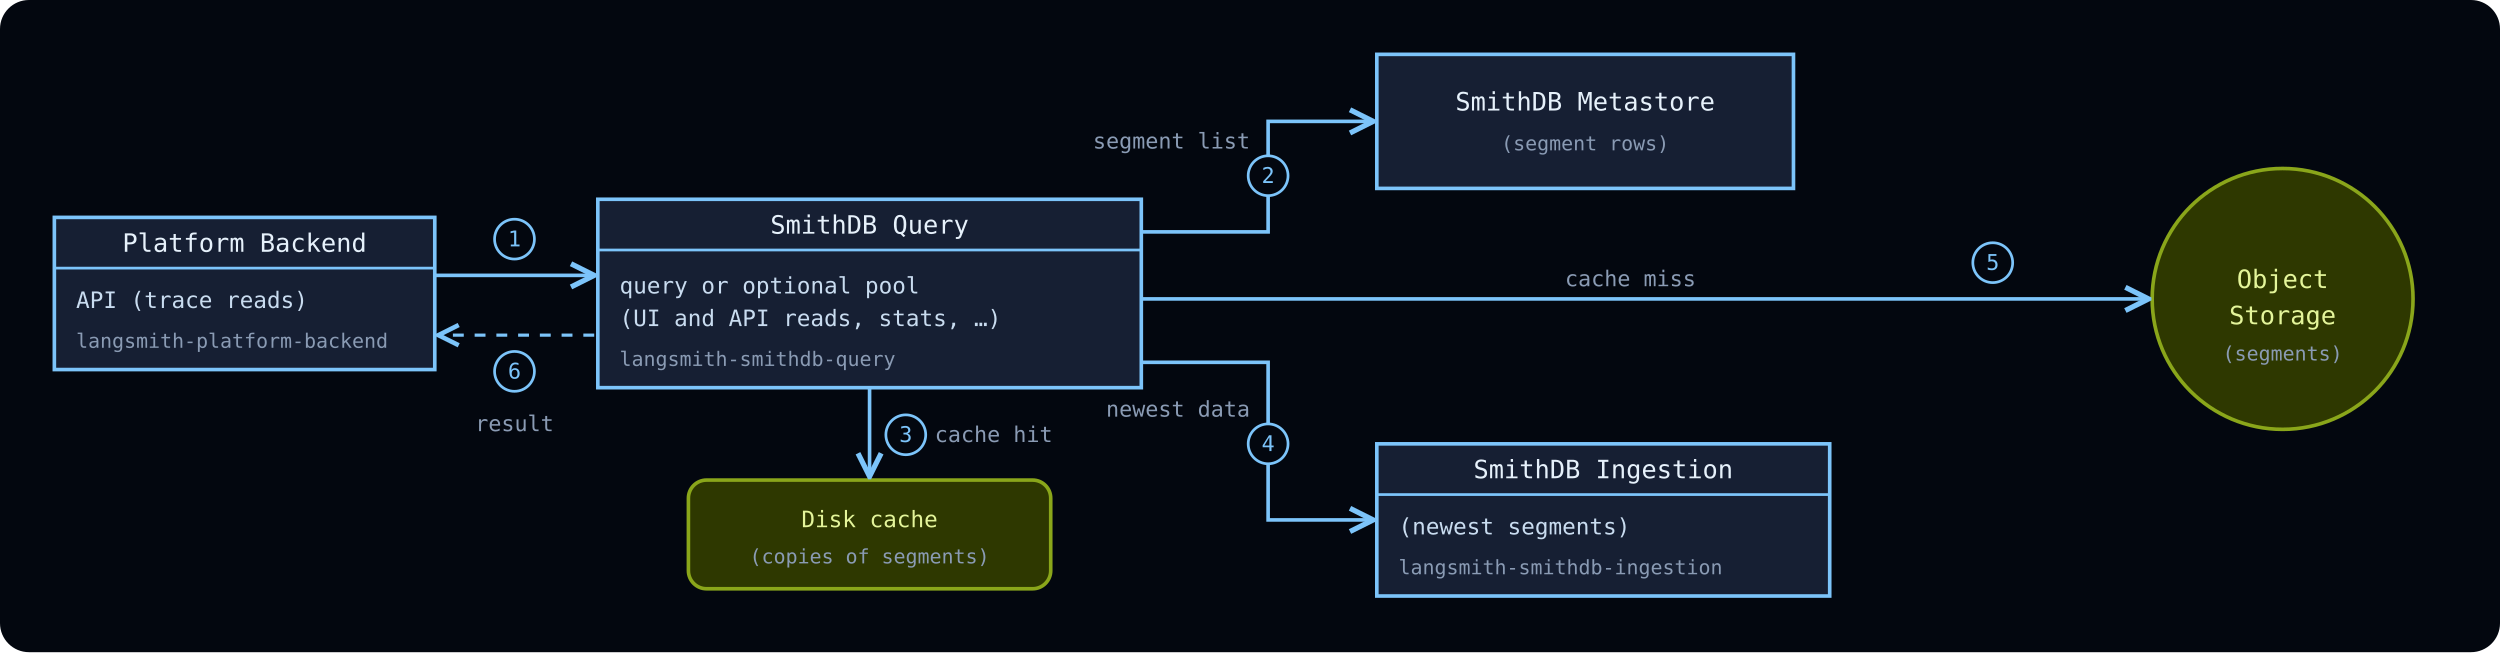
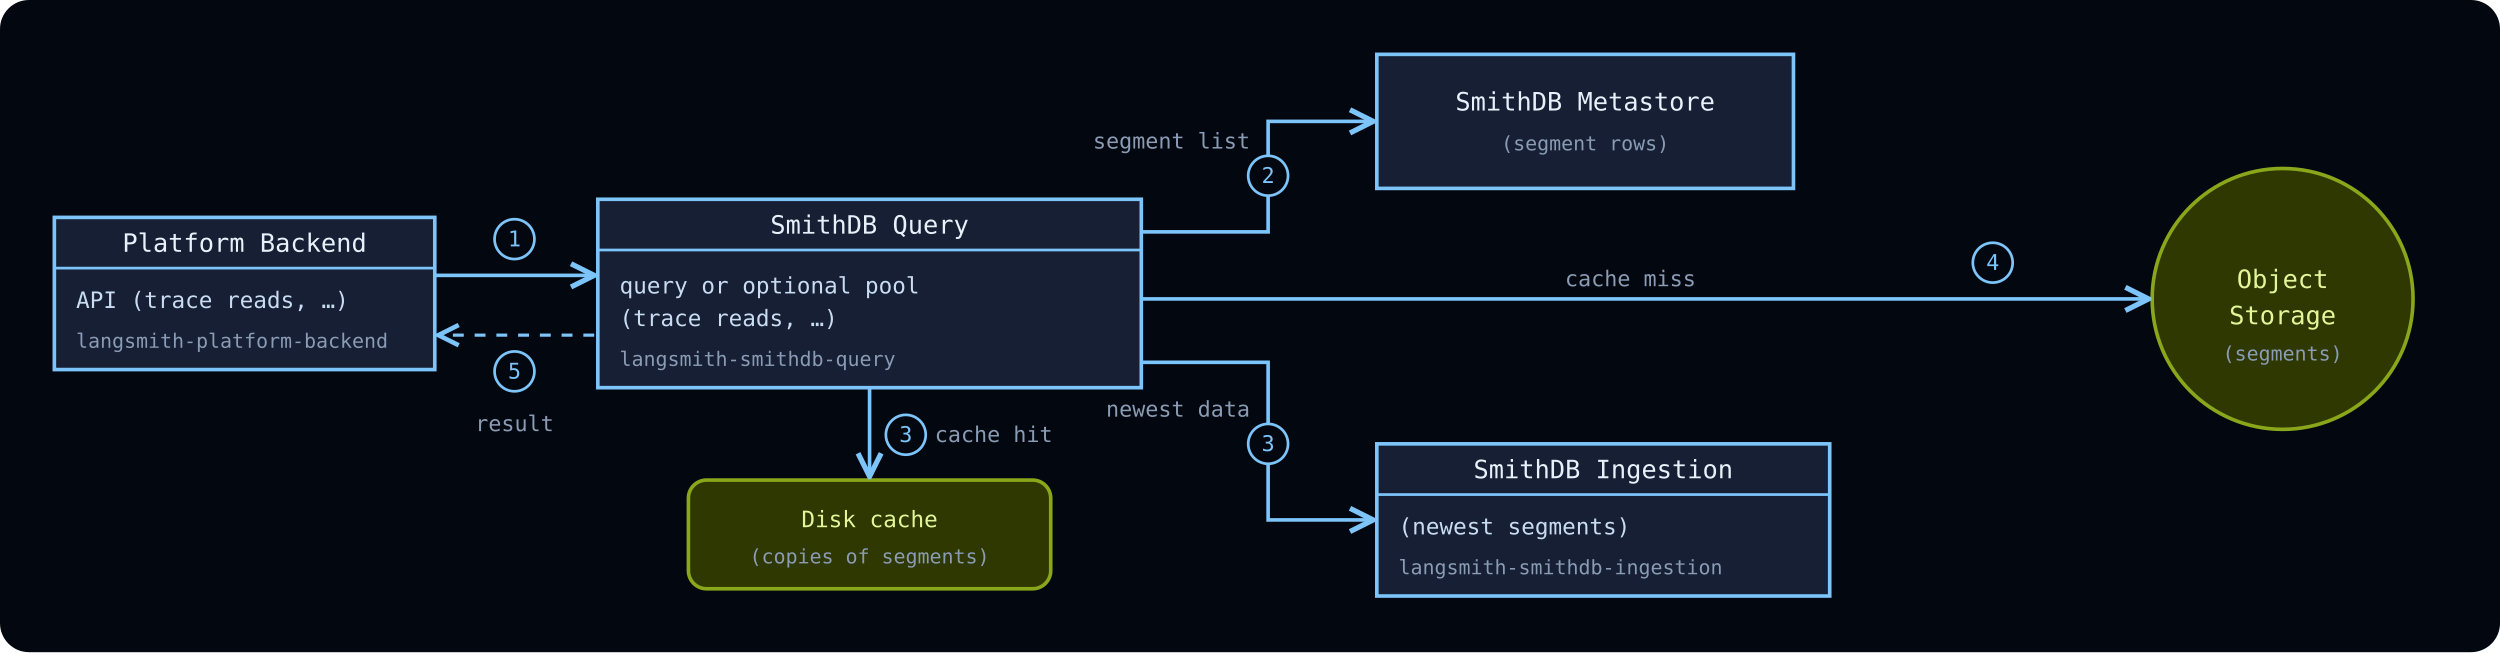
<svg xmlns="http://www.w3.org/2000/svg" id="diagram" style="color-scheme: dark" width="1380" height="360" viewBox="0 0 1380 360" role="img" aria-labelledby="title desc" font-family="ui-monospace, SFMono-Regular, Menlo, Consolas, monospace">
  <defs>
    <marker id="g" viewBox="0 0 10 10" refX="9" refY="5" markerWidth="8" markerHeight="8" orient="auto-start-reverse">
      <path d="M1 1 L9 5 L1 9" fill="none" stroke="#7cc4fa" stroke-width="1.8" />
    </marker>
  </defs>
  <rect x="0" y="0" width="1380" height="360" rx="16" fill="#03070f" />
  <rect x="30" y="120" width="210" height="84" fill="#161f33" stroke="#7cc4fa" stroke-width="2" />
  <line x1="30" y1="148" x2="240" y2="148" stroke="#7cc4fa" stroke-width="1.5" />
  <text x="135" y="139" text-anchor="middle" font-size="14" fill="#e6f1fb">Platform Backend</text>
-   <text x="42" y="170" font-size="12.5" fill="#c9dcf0">API (trace reads)</text>
+   <text x="42" y="170" font-size="12.5" fill="#c9dcf0">API (trace reads, …)</text>
  <text x="42" y="192" font-size="11" fill="#8a9bb4">langsmith-platform-backend</text>
  <rect x="330" y="110" width="300" height="104" fill="#161f33" stroke="#7cc4fa" stroke-width="2" />
  <line x1="330" y1="138" x2="630" y2="138" stroke="#7cc4fa" stroke-width="1.5" />
  <text x="480" y="129" text-anchor="middle" font-size="14" fill="#e6f1fb">SmithDB Query</text>
  <text x="342" y="162" font-size="12.5" fill="#c9dcf0">query or optional pool</text>
-   <text x="342" y="180" font-size="12.5" fill="#c9dcf0">(UI and API reads, stats, …)</text>
+   <text x="342" y="180" font-size="12.5" fill="#c9dcf0">(trace reads, …)</text>
  <text x="342" y="202" font-size="11" fill="#8a9bb4">langsmith-smithdb-query</text>
  <rect x="380" y="265" width="200" height="60" rx="10" fill="#2e3800" stroke="#8aa61a" stroke-width="2" />
  <text x="480" y="291" text-anchor="middle" font-size="12.5" fill="#e4f59a">Disk cache</text>
  <text x="480" y="311" text-anchor="middle" font-size="11" fill="#8a9bb4">(copies of segments)</text>
  <rect x="760" y="30" width="230" height="74" fill="#161f33" stroke="#7cc4fa" stroke-width="2" />
  <text x="875" y="61" text-anchor="middle" font-size="14" fill="#e6f1fb">SmithDB Metastore</text>
  <text x="875" y="83" text-anchor="middle" font-size="11" fill="#8a9bb4">(segment rows)</text>
  <rect x="760" y="245" width="250" height="84" fill="#161f33" stroke="#7cc4fa" stroke-width="2" />
  <line x1="760" y1="273" x2="1010" y2="273" stroke="#7cc4fa" stroke-width="1.5" />
  <text x="885" y="264" text-anchor="middle" font-size="14" fill="#e6f1fb">SmithDB Ingestion</text>
  <text x="772" y="295" font-size="12.5" fill="#c9dcf0">(newest segments)</text>
  <text x="772" y="317" font-size="11" fill="#8a9bb4">langsmith-smithdb-ingestion</text>
  <circle cx="1260" cy="165" r="72" fill="#2e3800" stroke="#8aa61a" stroke-width="2" />
  <text x="1260" y="159" text-anchor="middle" font-size="14" fill="#e4f59a">Object</text>
  <text x="1260" y="179" text-anchor="middle" font-size="14" fill="#e4f59a">Storage</text>
  <text x="1260" y="199" text-anchor="middle" font-size="11" fill="#8a9bb4">(segments)</text>
  <path d="M240 152 H328" marker-end="url(#g)" stroke="#7cc4fa" stroke-width="2" fill="none" />
  <circle cx="284" cy="132" r="11" fill="#03070f" stroke="#7cc4fa" stroke-width="1.5" />
  <text x="284" y="136" text-anchor="middle" font-size="12" fill="#7cc4fa">1</text>
  <path d="M630 128 H700 V67 H758" marker-end="url(#g)" stroke="#7cc4fa" stroke-width="2" fill="none" />
  <text x="690" y="82" text-anchor="end" font-size="12" fill="#8a9bb4">segment list</text>
  <circle cx="700" cy="97" r="11" fill="#03070f" stroke="#7cc4fa" stroke-width="1.5" />
  <text x="700" y="101" text-anchor="middle" font-size="12" fill="#7cc4fa">2</text>
  <path d="M480 214 V263" marker-end="url(#g)" stroke="#7cc4fa" stroke-width="2" fill="none" />
  <text x="516" y="244" font-size="12" fill="#8a9bb4">cache hit</text>
  <circle cx="500" cy="240" r="11" fill="#03070f" stroke="#7cc4fa" stroke-width="1.5" />
  <text x="500" y="244" text-anchor="middle" font-size="12" fill="#7cc4fa">3</text>
  <path d="M630 165 H1186" marker-end="url(#g)" stroke="#7cc4fa" stroke-width="2" fill="none" />
  <text x="900" y="158" text-anchor="middle" font-size="12" fill="#8a9bb4">cache miss</text>
  <circle cx="1100" cy="145" r="11" fill="#03070f" stroke="#7cc4fa" stroke-width="1.5" />
-   <text x="1100" y="149" text-anchor="middle" font-size="12" fill="#7cc4fa">5</text>
+   <text x="1100" y="149" text-anchor="middle" font-size="12" fill="#7cc4fa">4</text>
  <path d="M630 200 H700 V287 H758" marker-end="url(#g)" stroke="#7cc4fa" stroke-width="2" fill="none" />
  <text x="690" y="230" text-anchor="end" font-size="12" fill="#8a9bb4">newest data</text>
  <circle cx="700" cy="245" r="11" fill="#03070f" stroke="#7cc4fa" stroke-width="1.5" />
-   <text x="700" y="249" text-anchor="middle" font-size="12" fill="#7cc4fa">4</text>
+   <text x="700" y="249" text-anchor="middle" font-size="12" fill="#7cc4fa">3</text>
  <path d="M328 185 H242" marker-end="url(#g)" stroke="#7cc4fa" stroke-width="1.75" fill="none" stroke-dasharray="6 6" />
  <circle cx="284" cy="205" r="11" fill="#03070f" stroke="#7cc4fa" stroke-width="1.5" />
-   <text x="284" y="209" text-anchor="middle" font-size="12" fill="#7cc4fa">6</text>
+   <text x="284" y="209" text-anchor="middle" font-size="12" fill="#7cc4fa">5</text>
  <text x="284" y="238" text-anchor="middle" font-size="12" fill="#8a9bb4">result</text>
</svg>
